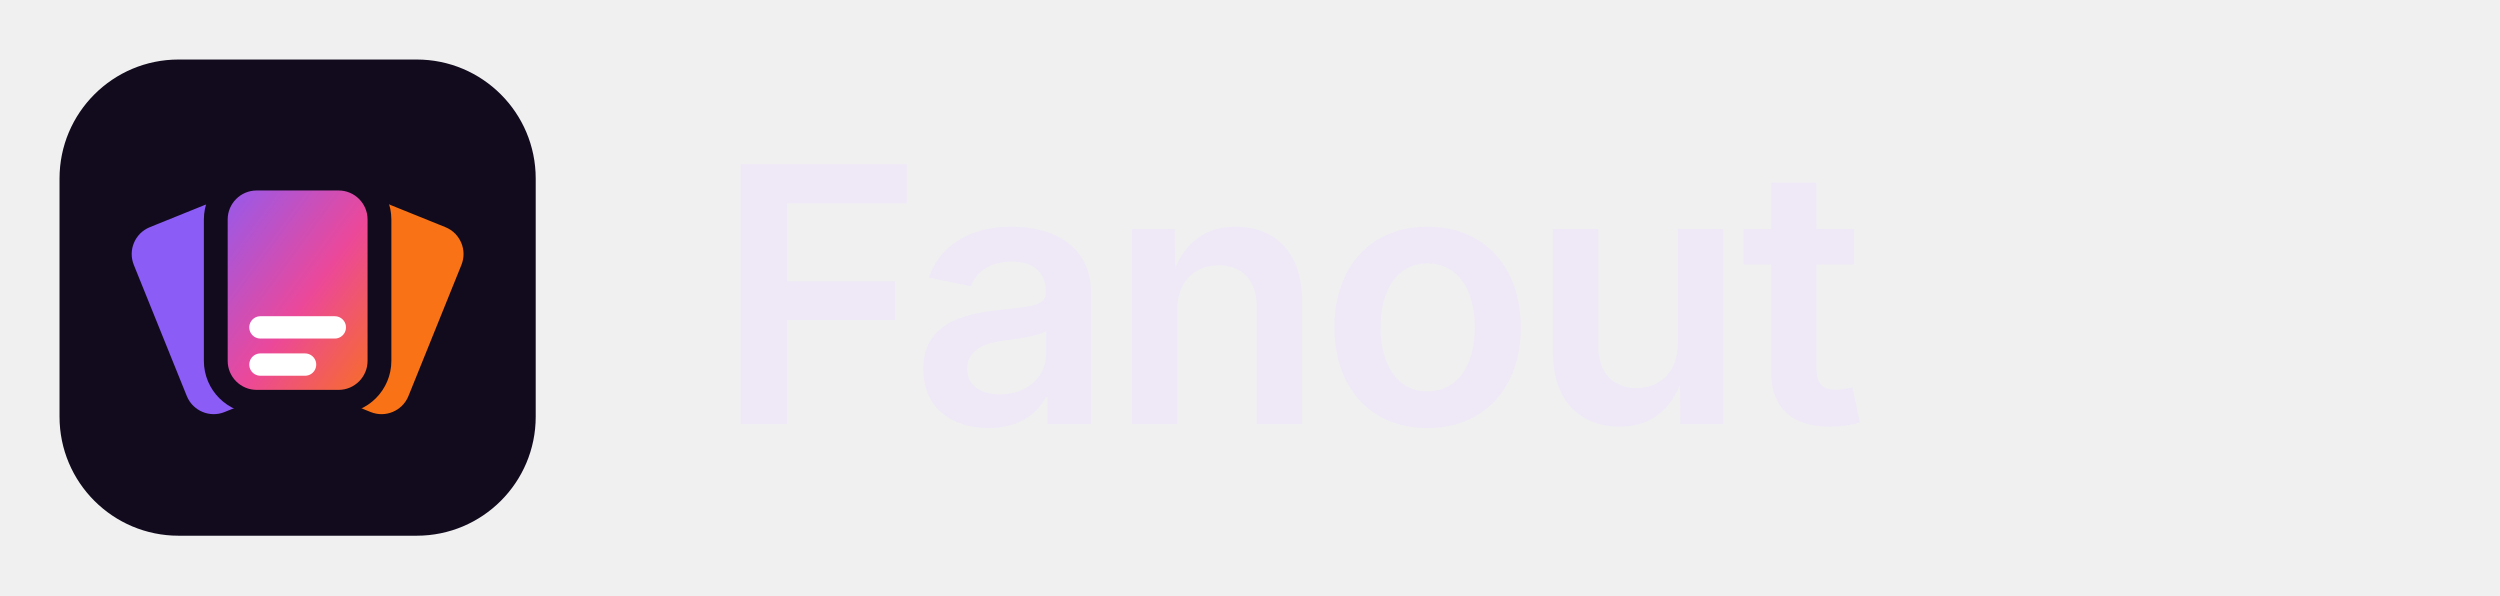
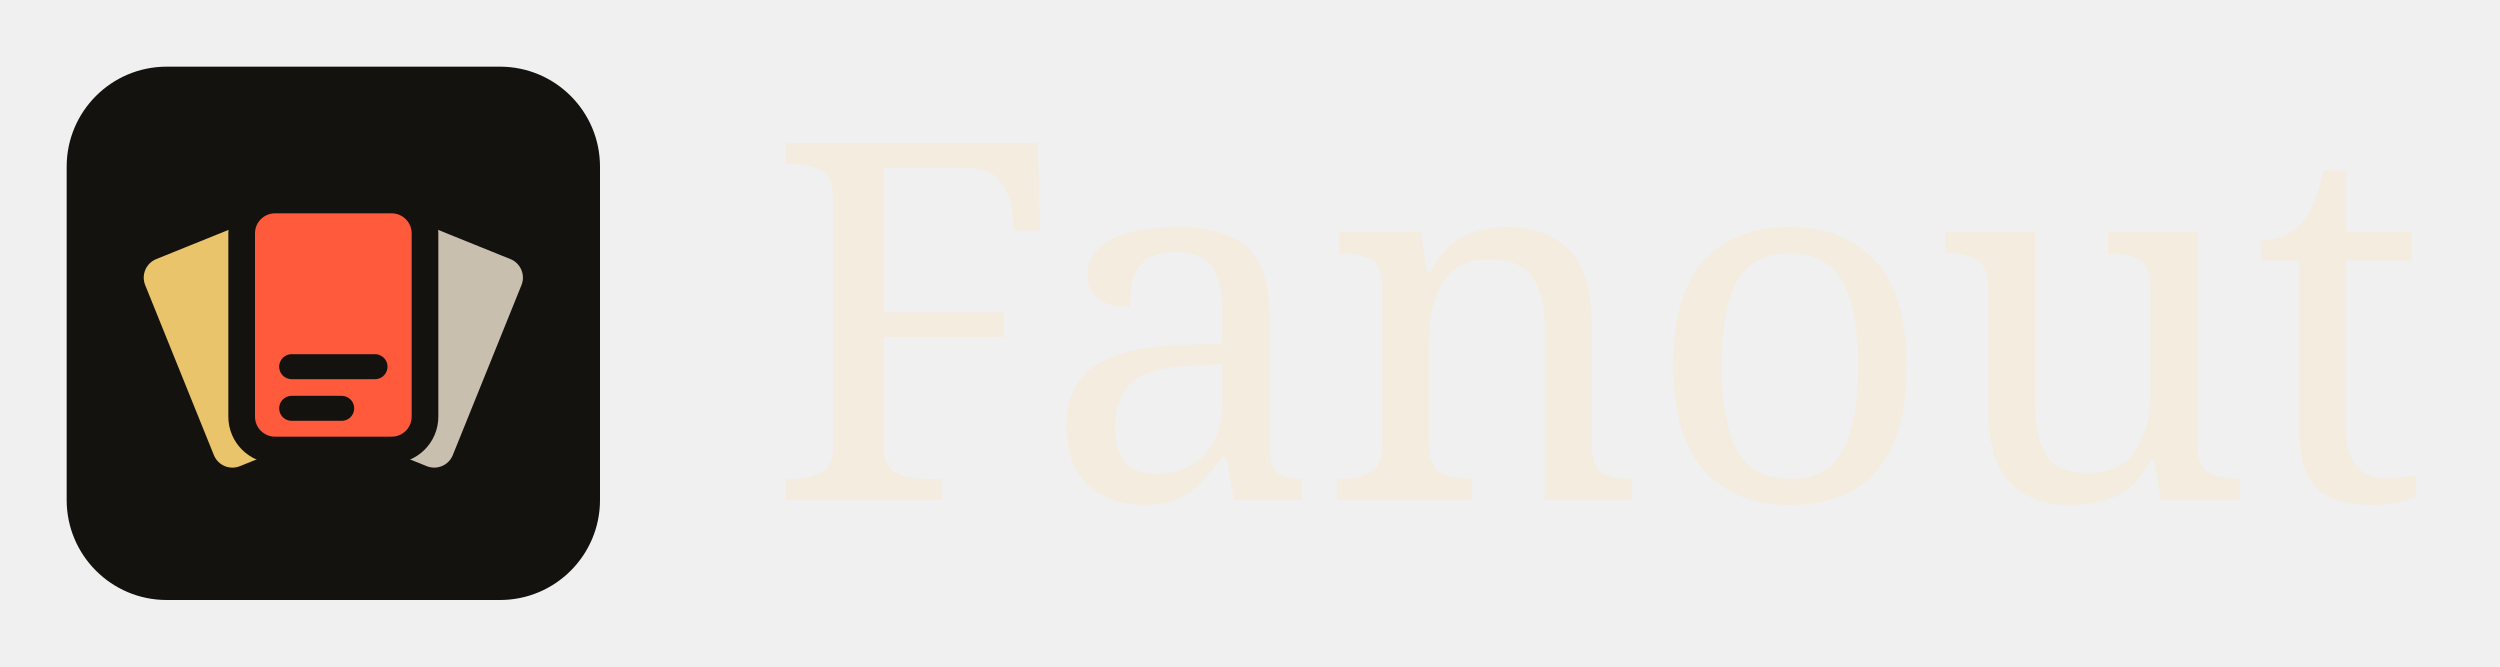
- <svg xmlns="http://www.w3.org/2000/svg" viewBox="0 0 168 40" role="img" aria-label="Fanout">
-   <defs>
-     <linearGradient id="g" x1="0" y1="0" x2="1" y2="1">
-       <stop offset="0" stop-color="#8B5CF6" />
-       <stop offset=".55" stop-color="#EC4899" />
-       <stop offset="1" stop-color="#F97316" />
-     </linearGradient>
-   </defs>
-   <rect x="4" y="4" width="32" height="32" rx="8" fill="#120B1E" />
+ <svg xmlns="http://www.w3.org/2000/svg" viewBox="0 0 150 40" role="img" aria-label="Fanout">
+   <rect x="4" y="4" width="32" height="32" rx="6" fill="#14120F" />
  <g transform="translate(4 5.5)">
-     <g stroke="#120B1E" stroke-width="1.6">
-       <rect x="10.5" y="6.5" width="11" height="15" rx="2.75" fill="#8B5CF6" transform="rotate(-22 16 27)" />
-       <rect x="10.5" y="6.5" width="11" height="15" rx="2.75" fill="#F97316" transform="rotate(22 16 27)" />
-       <rect x="10.5" y="6.5" width="11" height="15" rx="2.75" fill="url(#g)" />
+     <g stroke="#14120F" stroke-width="1.6">
+       <rect x="10.5" y="6.5" width="11" height="15" rx="2" fill="#E9C46A" transform="rotate(-22 16 27)" />
+       <rect x="10.5" y="6.5" width="11" height="15" rx="2" fill="#C9BFAE" transform="rotate(22 16 27)" />
+       <rect x="10.5" y="6.5" width="11" height="15" rx="2" fill="#FF5A3C" />
    </g>
-     <path d="M13.5 16.5h5M13.5 19h3" stroke="#fff" stroke-width="1.5" stroke-linecap="round" />
+     <path d="M13.5 16.5h5M13.5 19h3" stroke="#14120F" stroke-width="1.5" stroke-linecap="round" />
  </g>
-   <text x="48" y="28.5" font-family="'Space Grotesk', Inter, system-ui, sans-serif" font-size="24" font-weight="600" letter-spacing="-0.5" fill="#EFE9F7">Fanout</text>
+   <text x="46" y="30" font-family="'Instrument Serif', Georgia, serif" font-size="30" fill="#F3ECDF">Fanout</text>
</svg>
